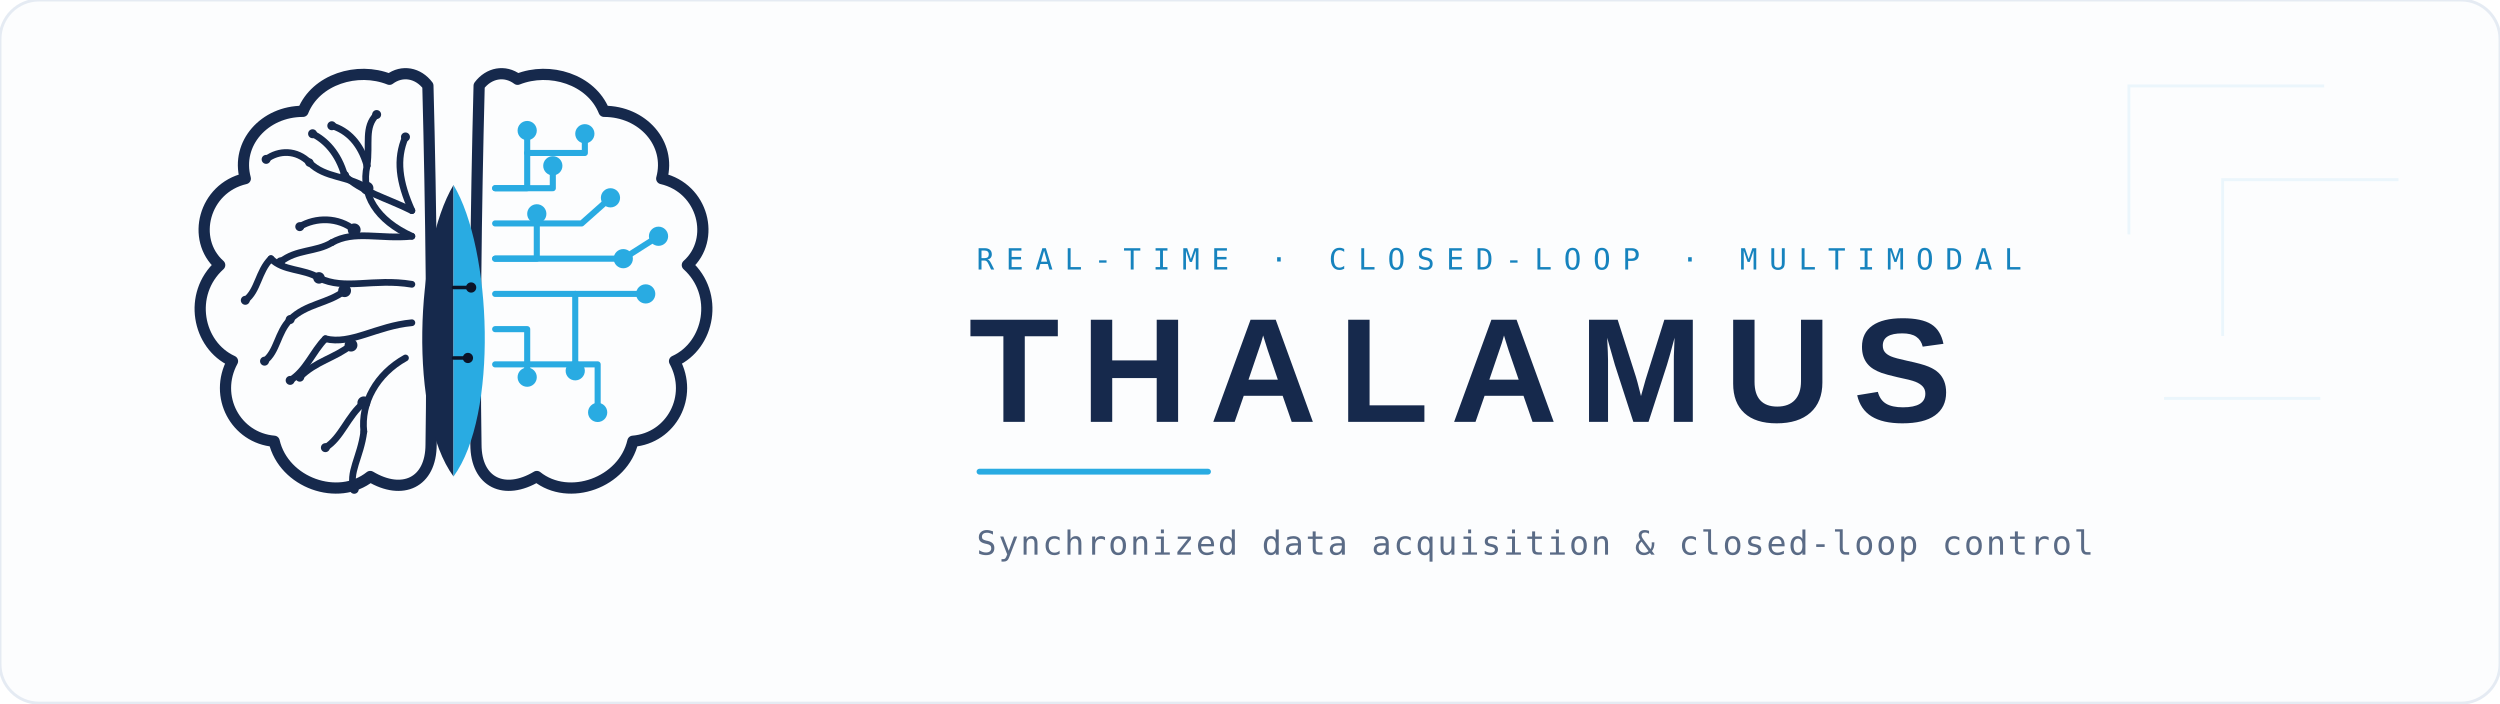
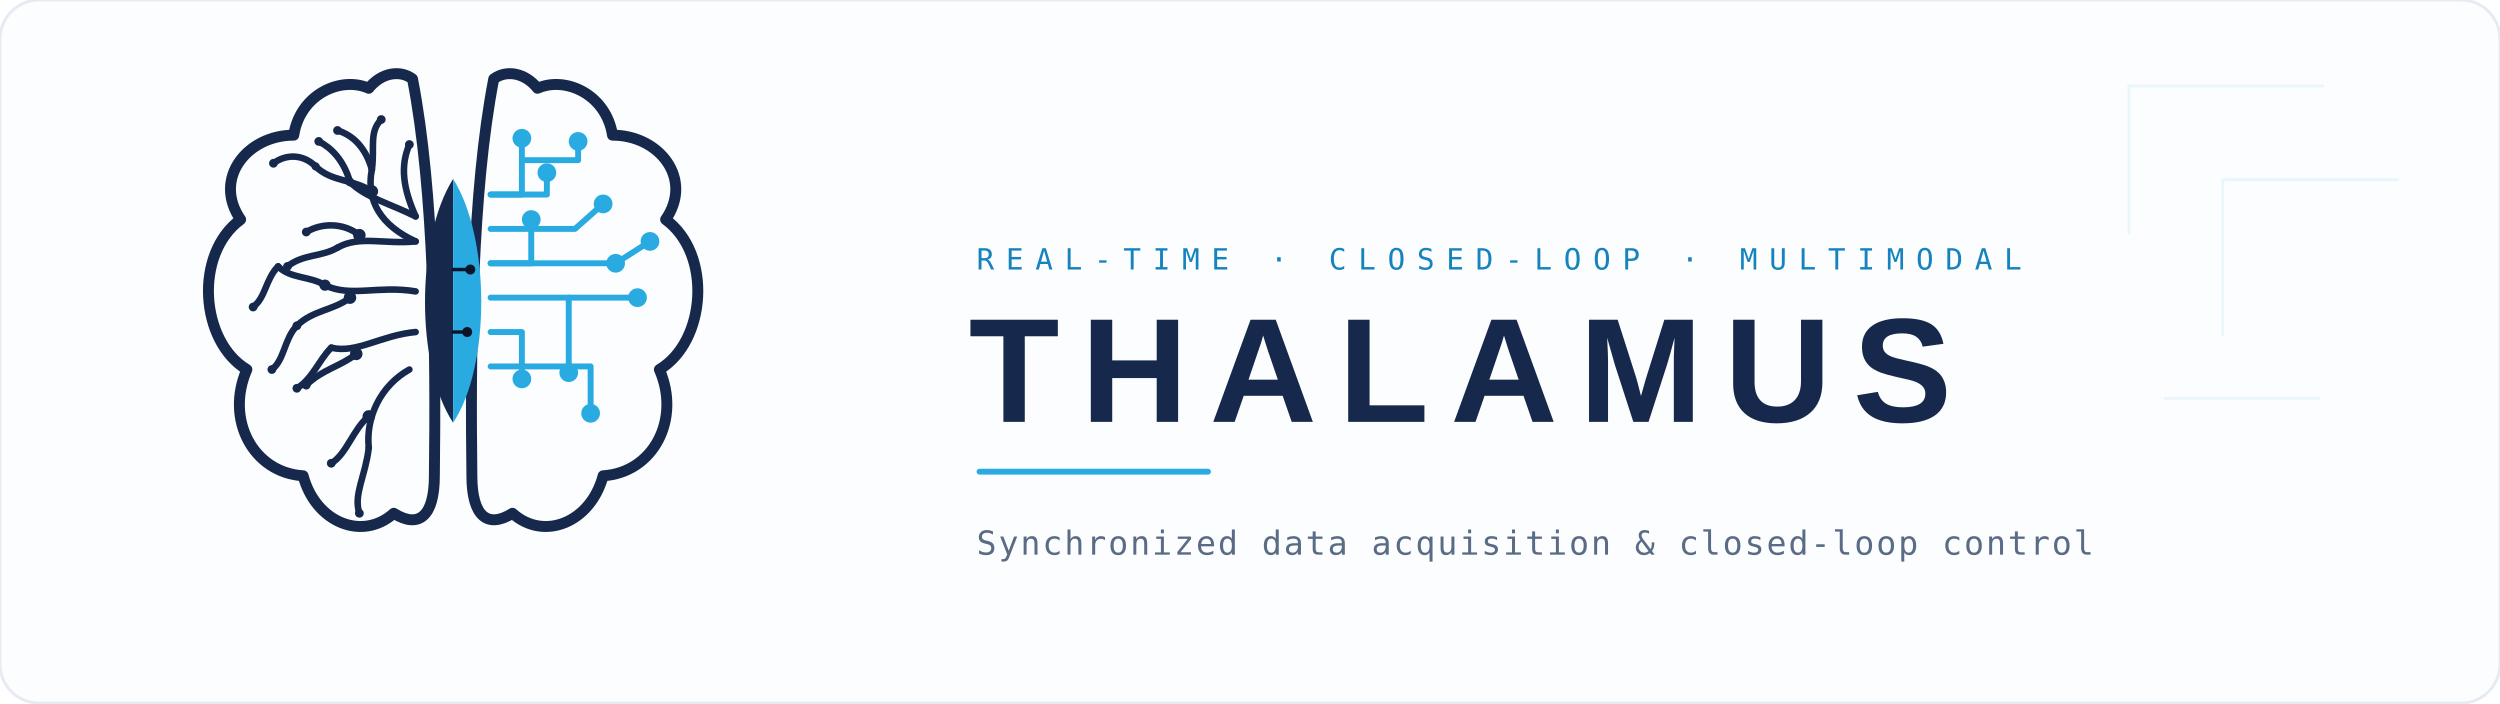
<svg xmlns="http://www.w3.org/2000/svg" width="1280" height="360" viewBox="0 0 1280 360" fill="none" role="img" aria-label="Thalamus — real-time, closed-loop multimodal data acquisition">
  <rect width="1280" height="360" rx="20" fill="#FCFDFE" stroke="#E5EBF3" stroke-width="1.5" />
  <g stroke="#29ABE2" stroke-opacity="0.08" stroke-width="1.5" fill="none">
    <path d="M1190 44 H1090 V120 M1228 92 H1138 V172 M1188 204 H1108" />
  </g>
-   <g transform="translate(60,16) scale(0.82)">
+   <g transform="translate(64,18) scale(0.8)">
    <defs>
-       <path id="hemi" d="M194 34 C188 26 178 24 170 30 C150 22 124 30 116 50 C92 50 74 70 80 92 C54 98 46 130 64 146 C44 164 50 196 72 206 C60 228 74 254 98 256 C104 282 138 294 158 278 C178 290 196 282 196 258 C197 200 196 110 194 34 Z" />
+       <path id="hemi" d="M184 28 C176 22 164 24 156 34 C138 26 112 38 108 64 C78 64 56 92 74 118 C44 140 48 196 78 214 C64 246 82 280 114 282 C122 312 152 324 172 306 C188 316 198 308 198 282 C199 202 198 100 184 28 Z" />
    </defs>
    <use href="#hemi" stroke="#16294C" stroke-width="7" fill="none" stroke-linejoin="round" />
    <use href="#hemi" stroke="#16294C" stroke-width="7" fill="none" stroke-linejoin="round" transform="translate(420,0) scale(-1,1)" />
    <g stroke="#16294C" fill="none" stroke-width="4.2" stroke-linecap="round" stroke-linejoin="round">
-       <path d="M184 128 C162 118 152 102 156 84" />
-       <path d="M156 98 C144 90 130 92 120 82" />
-       <path d="M156 84 C152 70 144 62 134 59" />
-       <path d="M184 128 C164 130 148 124 134 132" />
-       <path d="M148 124 C138 116 124 116 114 122" />
-       <path d="M134 132 C124 138 112 136 102 144" />
-       <path d="M120 82 C112 74 101 74 93 80" />
-       <path d="M184 112 C168 104 152 100 142 90" />
-       <path d="M156 84 C158 70 154 60 162 52" />
-       <path d="M142 90 C138 76 130 68 122 64" />
-       <path d="M184 112 C176 94 174 80 180 66" />
-       <path d="M184 158 C160 154 142 162 126 154" />
-       <path d="M142 162 C132 170 118 170 108 180" />
-       <path d="M126 154 C116 148 104 150 96 142" />
-       <path d="M96 142 C88 150 88 162 80 168" />
-       <path d="M184 182 C162 184 146 196 130 192" />
-       <path d="M146 196 C136 204 124 206 114 216" />
-       <path d="M130 192 C122 200 118 212 108 218" />
-       <path d="M180 204 C162 214 152 232 154 250" />
-       <path d="M154 232 C144 240 140 254 130 260" />
-       <path d="M154 250 C152 266 144 276 148 286" />
-       <path d="M108 180 C100 188 100 200 92 206" />
+       <path d="M186 132 C164 122 154 106 158 86" />
+       <path d="M158 100 C146 92 132 94 122 84" />
+       <path d="M158 86 C154 72 146 64 136 61" />
+       <path d="M186 132 C166 134 150 128 136 136" />
+       <path d="M150 128 C140 120 126 120 116 126" />
+       <path d="M136 136 C126 142 114 140 104 148" />
+       <path d="M122 84 C114 76 103 76 95 82" />
+       <path d="M186 116 C170 108 154 104 144 94" />
+       <path d="M158 86 C160 72 156 62 164 54" />
+       <path d="M144 94 C140 80 132 72 124 68" />
+       <path d="M186 116 C178 98 176 84 182 70" />
+       <path d="M186 164 C162 160 144 168 128 160" />
+       <path d="M144 168 C134 176 120 176 110 186" />
+       <path d="M128 160 C118 154 106 156 98 148" />
+       <path d="M98 148 C90 156 90 168 82 174" />
+       <path d="M186 190 C164 192 148 204 132 200" />
+       <path d="M148 204 C138 212 126 214 116 224" />
+       <path d="M132 200 C124 208 120 220 110 226" />
+       <path d="M182 214 C164 224 154 244 156 264" />
+       <path d="M156 244 C146 252 142 268 132 274" />
+       <path d="M156 264 C154 282 146 294 150 306" />
+       <path d="M110 186 C102 194 102 208 94 214" />
    </g>
    <g fill="#16294C">
-       <circle cx="156" cy="98" r="4" />
-       <circle cx="148" cy="124" r="4" />
-       <circle cx="142" cy="162" r="4" />
-       <circle cx="146" cy="196" r="4" />
-       <circle cx="154" cy="232" r="4" />
-       <circle cx="126" cy="154" r="3.6" />
-       <circle cx="134" cy="59" r="2.8" />
-       <circle cx="93" cy="80" r="2.8" />
-       <circle cx="102" cy="144" r="2.8" />
-       <circle cx="114" cy="122" r="2.8" />
-       <circle cx="142" cy="90" r="2.8" />
-       <circle cx="80" cy="168" r="2.8" />
-       <circle cx="108" cy="180" r="2.8" />
-       <circle cx="114" cy="216" r="2.8" />
-       <circle cx="108" cy="218" r="2.8" />
-       <circle cx="130" cy="260" r="2.8" />
-       <circle cx="148" cy="286" r="2.8" />
-       <circle cx="92" cy="206" r="2.8" />
-       <circle cx="120" cy="82" r="2.6" />
-       <circle cx="162" cy="52" r="2.8" />
-       <circle cx="122" cy="64" r="2.8" />
-       <circle cx="180" cy="66" r="2.8" />
+       <circle cx="158" cy="100" r="4" />
+       <circle cx="150" cy="128" r="4" />
+       <circle cx="144" cy="168" r="4" />
+       <circle cx="148" cy="204" r="4" />
+       <circle cx="156" cy="244" r="4" />
+       <circle cx="128" cy="160" r="3.6" />
+       <circle cx="136" cy="61" r="2.8" />
+       <circle cx="95" cy="82" r="2.8" />
+       <circle cx="104" cy="148" r="2.8" />
+       <circle cx="116" cy="126" r="2.8" />
+       <circle cx="144" cy="94" r="2.8" />
+       <circle cx="82" cy="174" r="2.8" />
+       <circle cx="110" cy="186" r="2.8" />
+       <circle cx="116" cy="224" r="2.8" />
+       <circle cx="110" cy="226" r="2.8" />
+       <circle cx="132" cy="274" r="2.8" />
+       <circle cx="150" cy="306" r="2.8" />
+       <circle cx="94" cy="214" r="2.8" />
+       <circle cx="122" cy="84" r="2.6" />
+       <circle cx="164" cy="54" r="2.8" />
+       <circle cx="124" cy="68" r="2.8" />
+       <circle cx="182" cy="70" r="2.8" />
    </g>
    <g stroke="#29ABE2" fill="none" stroke-width="3.8" stroke-linecap="round" stroke-linejoin="round">
-       <path d="M236 98 H256 V76 M256 76 V62" />
-       <path d="M236 98 H272 V84" />
-       <path d="M236 120 H290 L308 104" />
-       <path d="M236 142 H262 V114" />
-       <path d="M236 142 H316" />
-       <path d="M236 164 H286 V212" />
-       <path d="M236 186 H256 V216" />
-       <path d="M236 208 H300 V238" />
-       <path d="M286 164 H330" />
-       <path d="M316 142 L338 128" />
-       <path d="M256 76 H292 V64" />
+       <path d="M234 102 H254 V80 M254 80 V66" />
+       <path d="M234 102 H270 V88" />
+       <path d="M234 124 H288 L306 108" />
+       <path d="M234 146 H260 V118" />
+       <path d="M234 146 H314" />
+       <path d="M234 168 H284 V216" />
+       <path d="M234 190 H254 V220" />
+       <path d="M234 212 H298 V242" />
+       <path d="M284 168 H328" />
+       <path d="M314 146 L336 132" />
+       <path d="M254 80 H290 V68" />
    </g>
    <g fill="#29ABE2">
-       <circle cx="256" cy="62" r="6" />
-       <circle cx="272" cy="84" r="6" />
-       <circle cx="308" cy="104" r="6" />
-       <circle cx="262" cy="114" r="6" />
-       <circle cx="316" cy="142" r="6" />
-       <circle cx="338" cy="128" r="6" />
-       <circle cx="286" cy="212" r="6" />
-       <circle cx="256" cy="216" r="6" />
-       <circle cx="300" cy="238" r="6" />
-       <circle cx="330" cy="164" r="6" />
-       <circle cx="292" cy="64" r="6" />
+       <circle cx="254" cy="66" r="6" />
+       <circle cx="270" cy="88" r="6" />
+       <circle cx="306" cy="108" r="6" />
+       <circle cx="260" cy="118" r="6" />
+       <circle cx="314" cy="146" r="6" />
+       <circle cx="336" cy="132" r="6" />
+       <circle cx="284" cy="216" r="6" />
+       <circle cx="254" cy="220" r="6" />
+       <circle cx="298" cy="242" r="6" />
+       <circle cx="328" cy="168" r="6" />
+       <circle cx="290" cy="68" r="6" />
    </g>
-     <path d="M210 96 C186 136 182 240 210 278 Z" fill="#16294C" />
-     <path d="M210 96 C234 136 238 240 210 278 Z" fill="#29ABE2" />
+     <path d="M210 92 C186 130 186 212 210 248 Z" fill="#16294C" />
+     <path d="M210 92 C234 130 234 212 210 248 Z" fill="#29ABE2" />
    <g fill="#0B1428">
-       <circle cx="221" cy="160" r="3.2" />
-       <circle cx="219" cy="204" r="3.2" />
+       <circle cx="221" cy="150" r="3.2" />
+       <circle cx="219" cy="190" r="3.2" />
    </g>
-     <path d="M210 160 H221 M210 204 H219" stroke="#0B1428" stroke-width="2.2" stroke-linecap="round" />
+     <path d="M210 150 H221 M210 190 H219" stroke="#0B1428" stroke-width="2.2" stroke-linecap="round" />
  </g>
  <text x="500" y="138" font-family="ui-monospace, 'SF Mono', Menlo, Consolas, monospace" font-size="15" letter-spacing="6" fill="#1683BE">REAL‑TIME · CLOSED‑LOOP · MULTIMODAL</text>
  <text x="496" y="216" font-family="'Segoe UI', system-ui, -apple-system, Arial, sans-serif" font-size="76" font-weight="800" letter-spacing="11" fill="#16294C">THALAMUS</text>
  <rect x="500" y="240" width="120" height="3" rx="1.5" fill="#29ABE2" />
  <text x="500" y="284" font-family="ui-monospace, 'SF Mono', Menlo, Consolas, monospace" font-size="17" letter-spacing="1" fill="#5A6B86">Synchronized data acquisition &amp; closed-loop control</text>
</svg>
